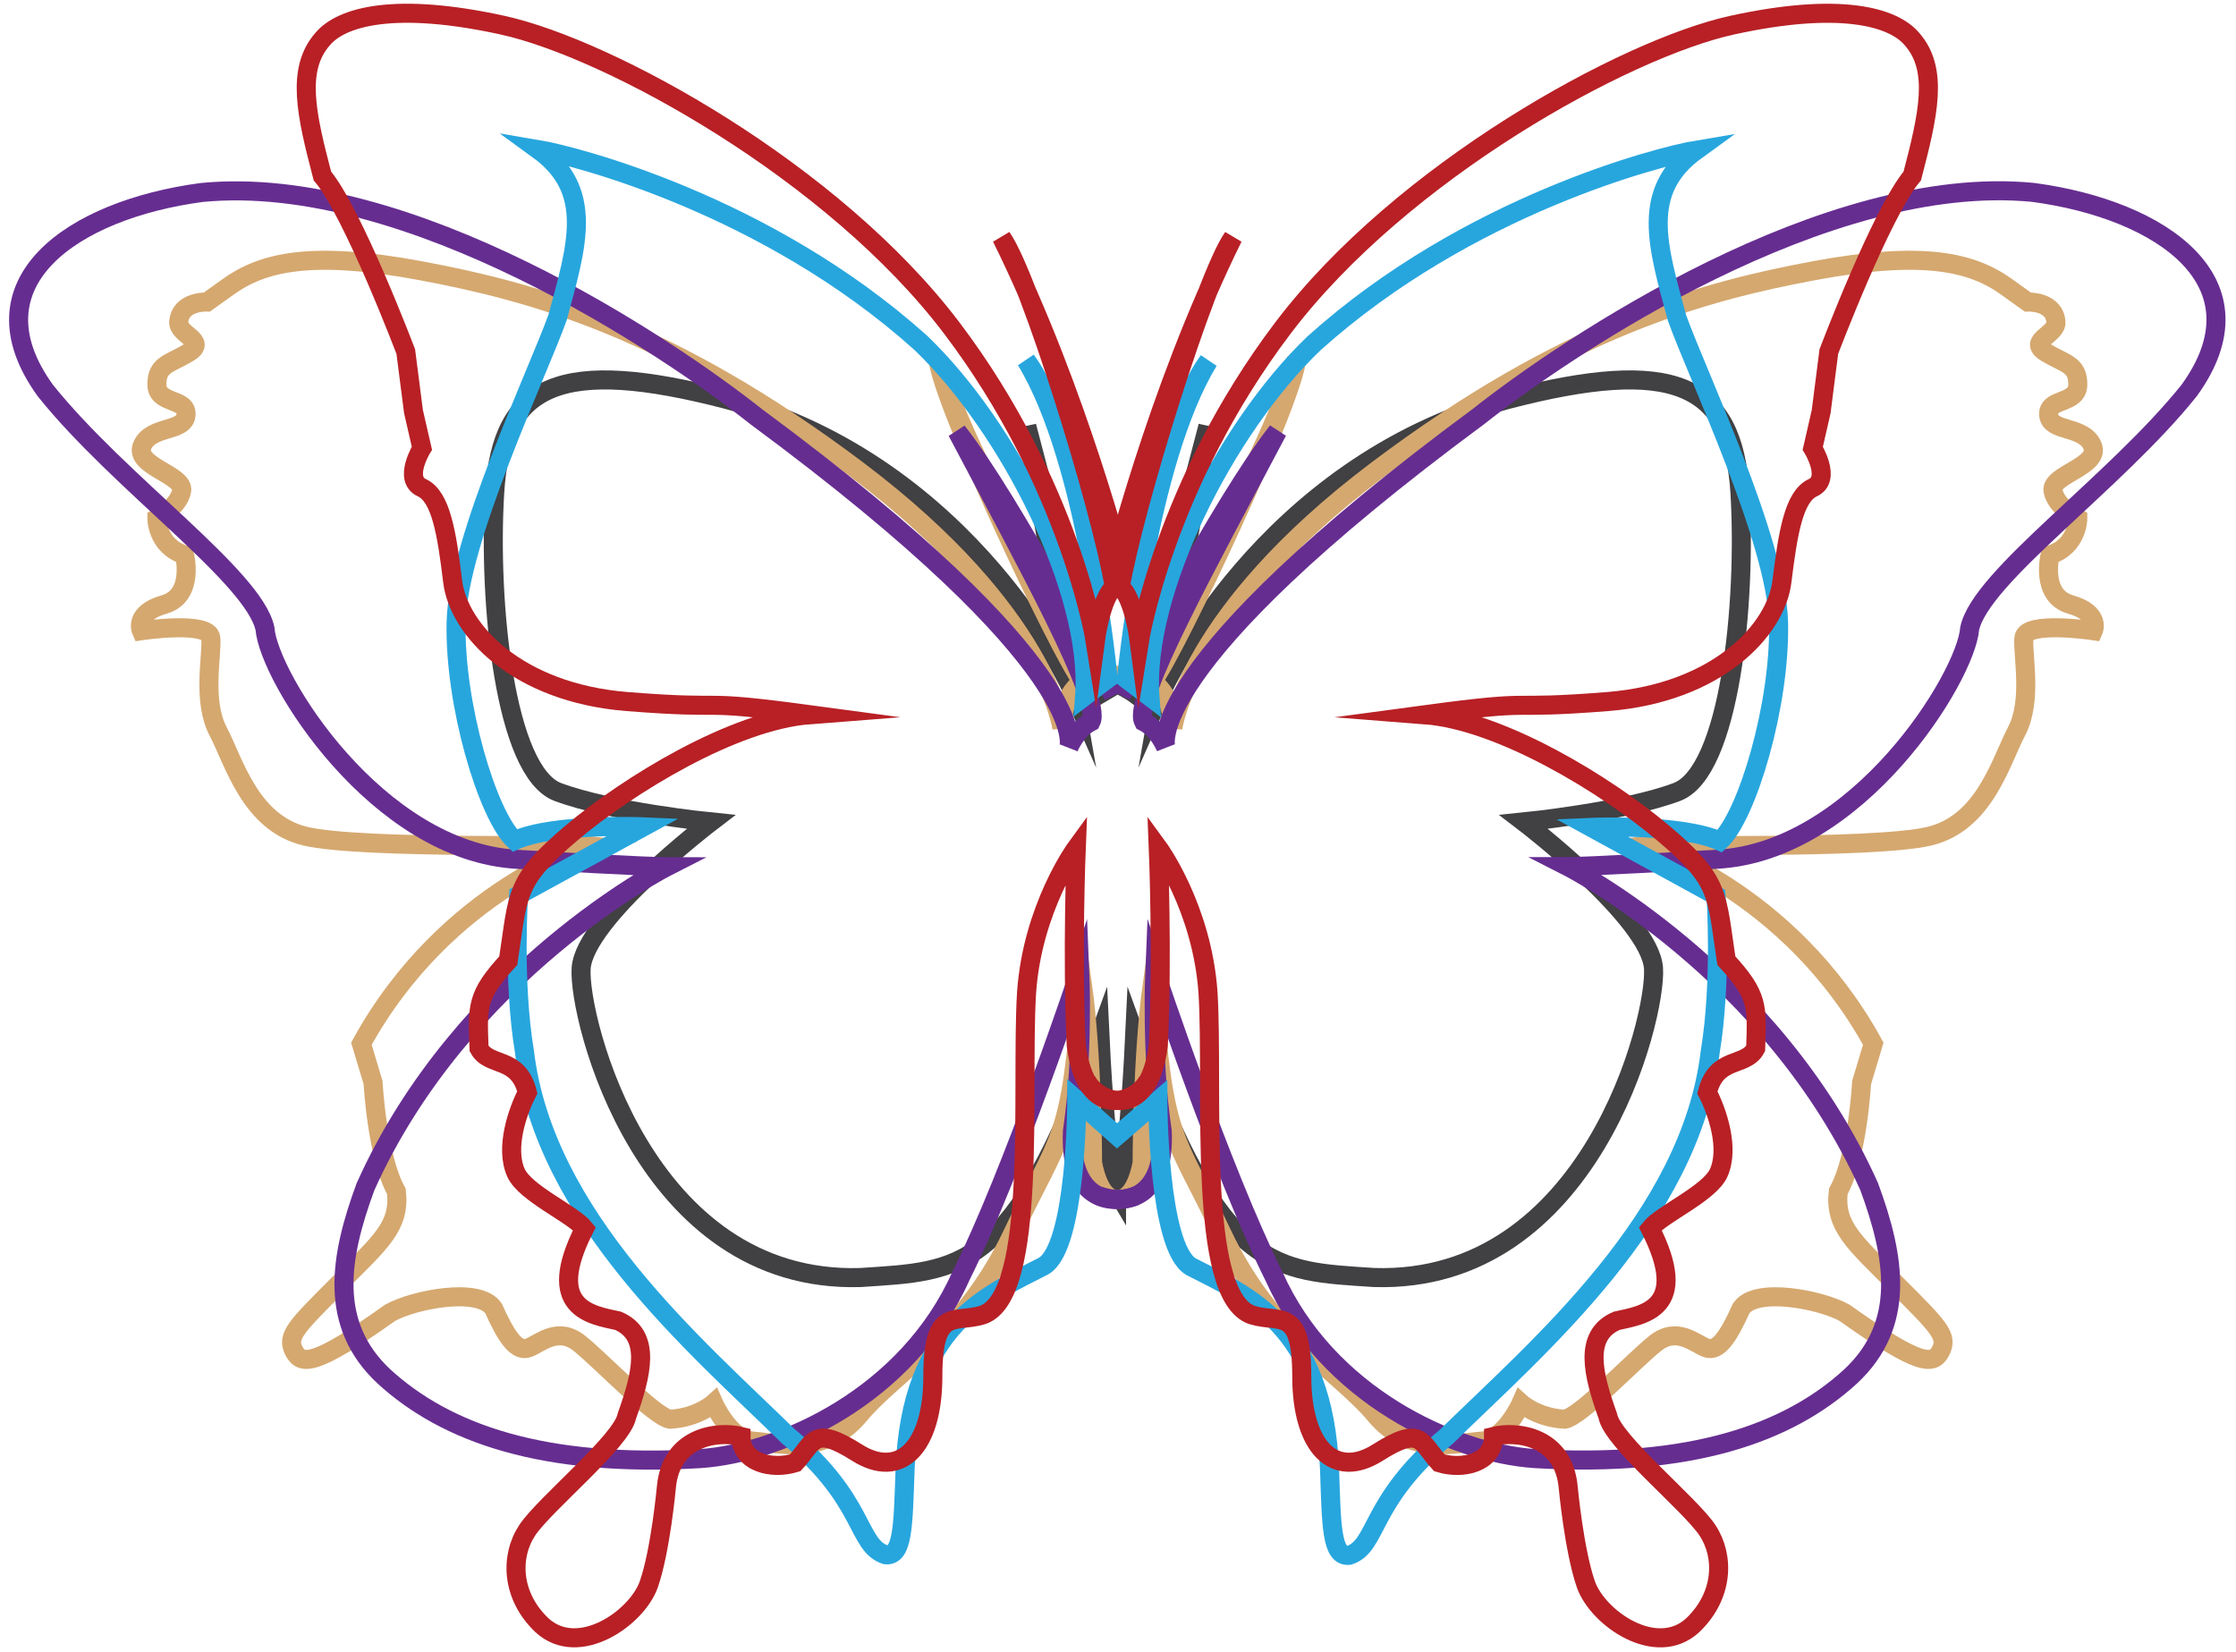
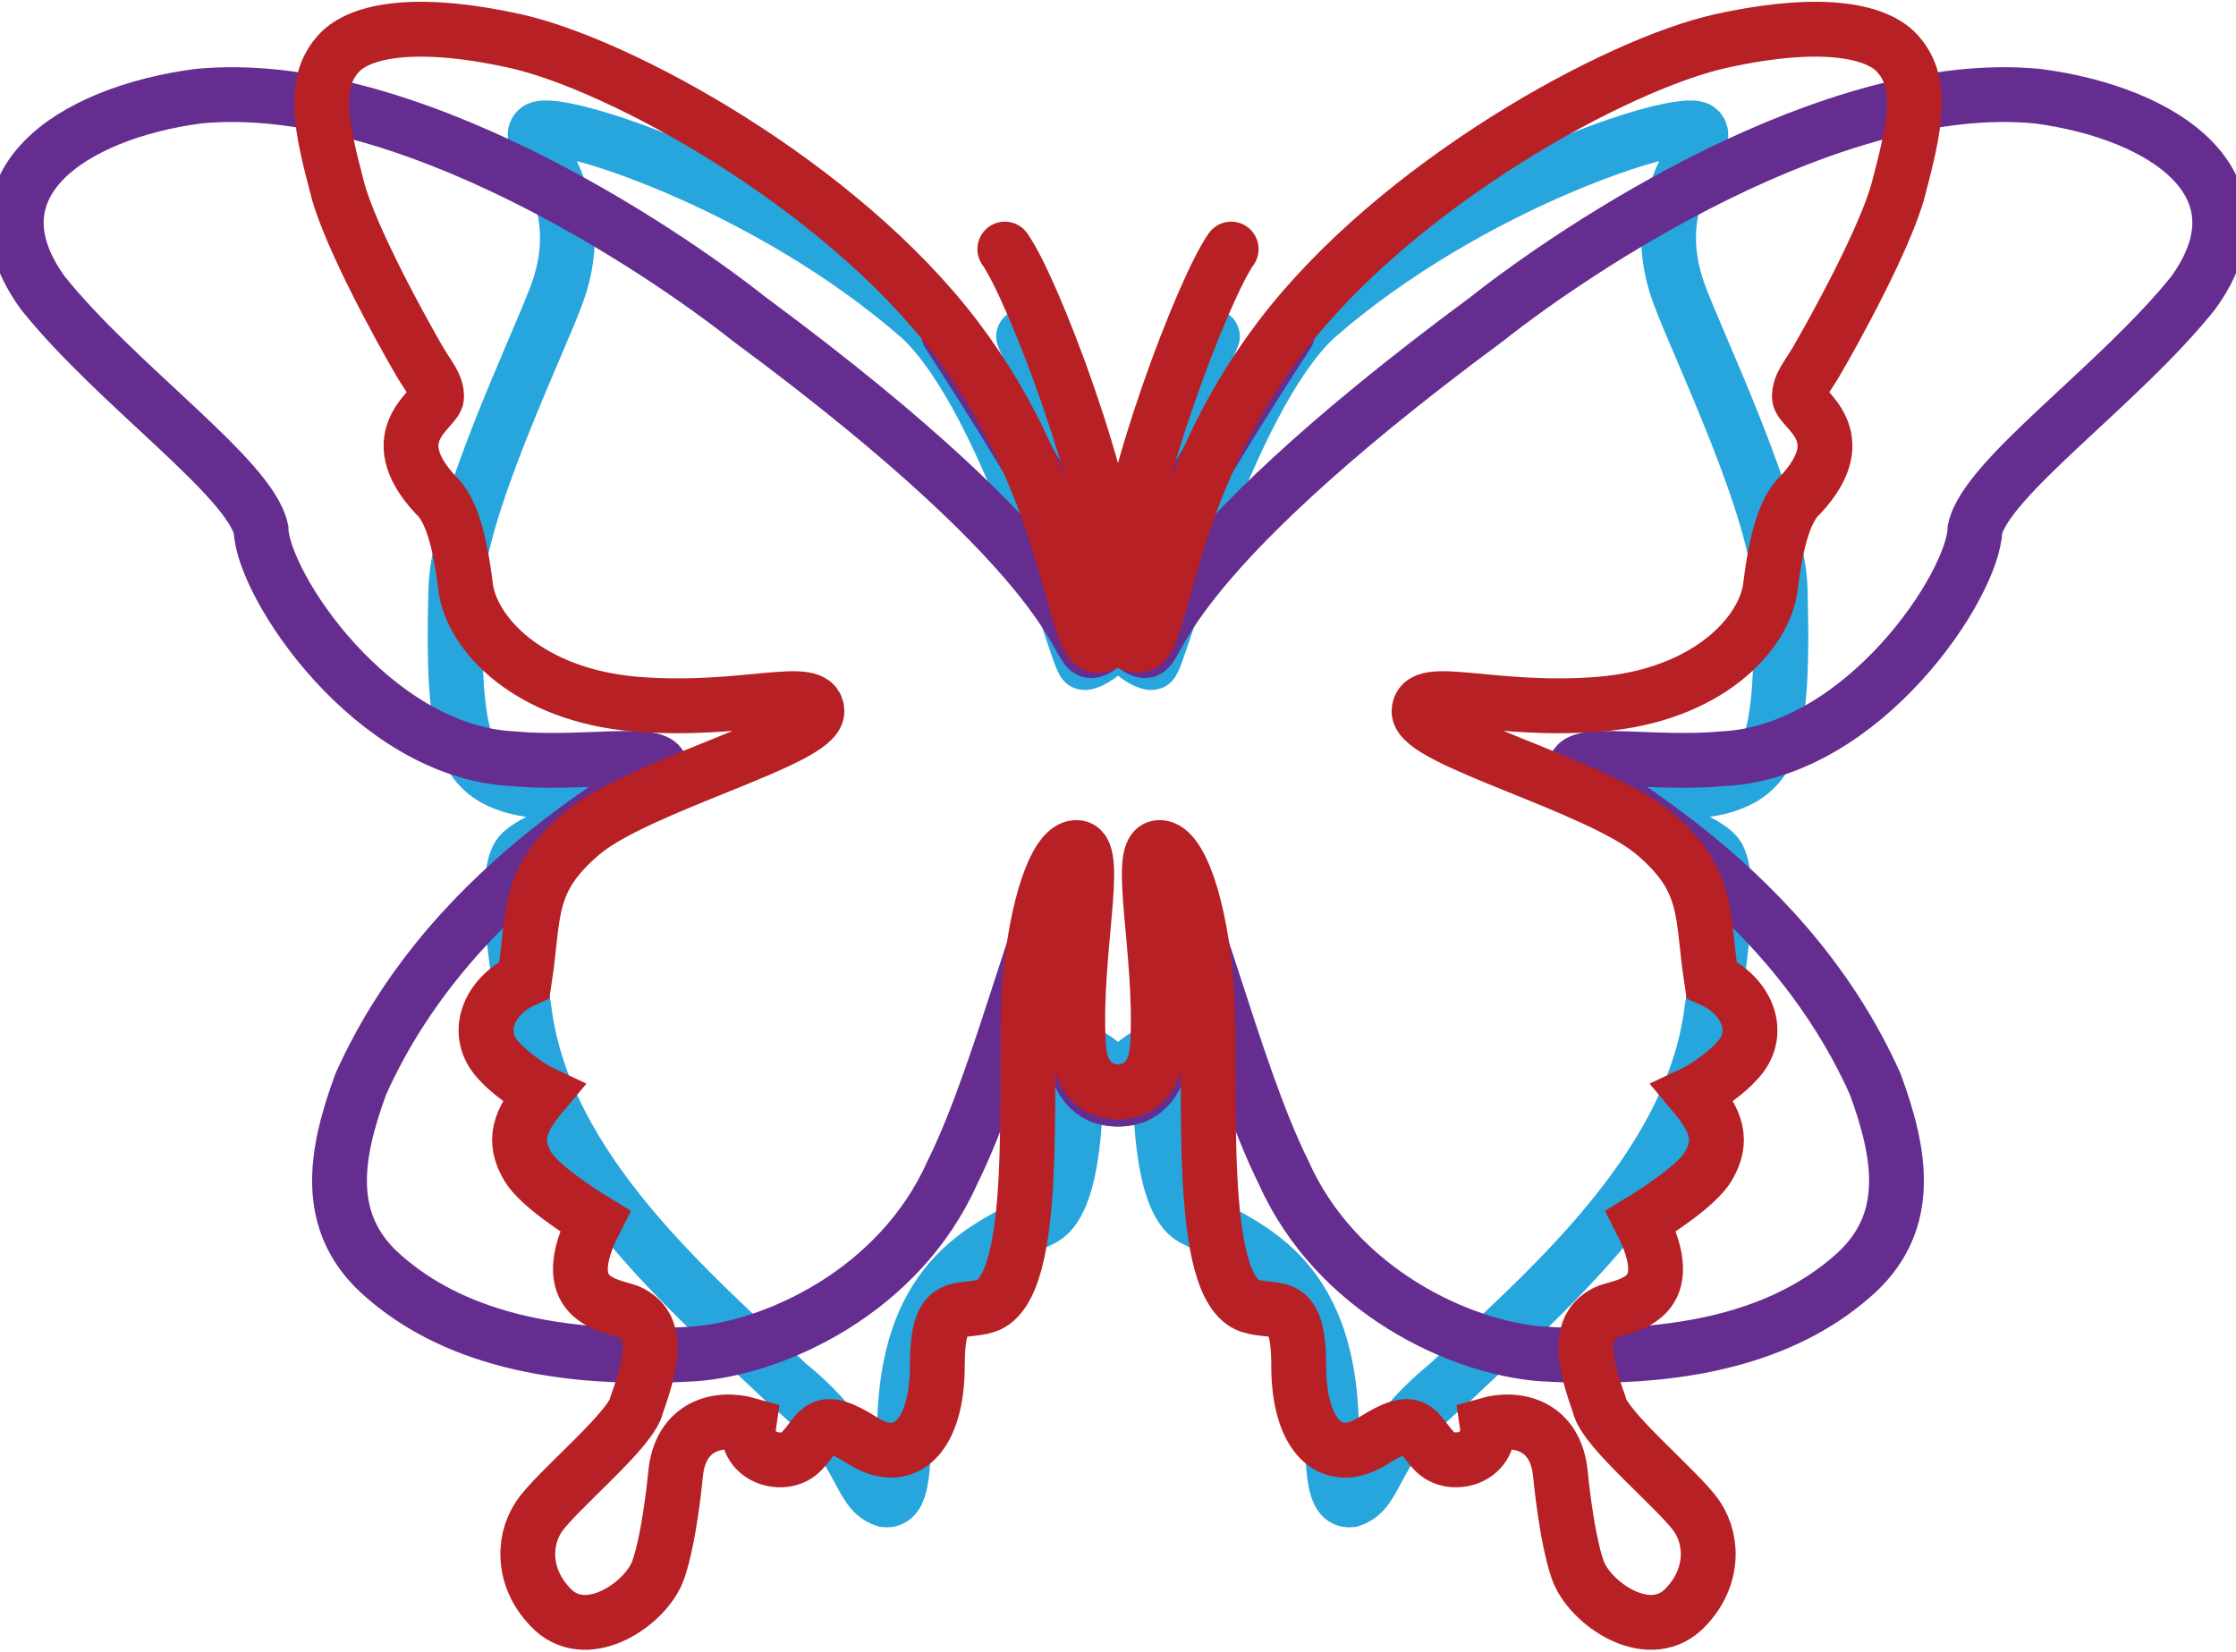
- <svg xmlns="http://www.w3.org/2000/svg" version="1.1" id="Layer_1" x="0px" y="0px" width="234.667px" height="173.333px" viewBox="132.833 162.833 234.667 173.333" enable-background="new 132.833 162.833 234.667 173.333" xml:space="preserve">
-   <path fill="none" stroke="#414042" stroke-width="2" stroke-miterlimit="10" d="M250.011,287.827c0,0-1.045-1.743-1.744-16.401  c-9.074,25.129-14.655,24.78-25.127,25.479c-22.686,0.697-29.663-27.223-29.316-32.456c0.352-5.236,13.611-15.356,13.611-15.356  s-10.468-1.046-16.053-3.14c-5.583-2.096-7.329-19.894-6.632-31.41c0.701-11.518,6.982-14.309,24.431-9.771  c25.826,6.979,36.295,30.711,36.295,30.711l-4.886-27.92L248,235.83l2.098-1.238c0,0,1.234,0.582,2.093,1.238l7.412-28.268  l-4.887,27.92c0,0,10.471-23.732,36.294-30.711c17.449-4.537,23.73-1.746,24.431,9.771c0.697,11.517-1.048,29.314-6.632,31.41  c-5.583,2.094-16.053,3.14-16.053,3.14s13.26,10.12,13.612,15.356c0.345,5.233-6.633,33.153-29.315,32.456  c-10.473-0.697-16.056-0.35-25.129-25.479c-0.698,14.658-1.744,16.401-1.744,16.401H250.011z" />
-   <path fill="none" stroke="#D5A86F" stroke-width="2" stroke-miterlimit="10" d="M250.098,288.68  c1.987,0.153,2.601-3.826,2.601-3.826s0-11.011,1.07-18.812c1.225,16.978,2.293,15.599,7.34,26.308  c5.05,10.707,12.394,14.53,16.065,18.967c3.668,4.438,8.718,2.91,11.162,2.757c2.447-0.153,4.13-3.978,4.13-3.978  s1.686,1.531,4.592,1.68c1.681-0.303,7.188-6.112,9.482-7.955c2.292-1.83,4.13,0,5.355,0.464c1.223,0.457,2.292-1.071,3.668-4.132  c1.53-2.293,8.415-0.918,10.859,0.459c7.954,5.658,9.33,5.506,10.096,3.977c0.764-1.531-0.152-2.445-4.641-6.934  c-4.488-4.487-6.525-6.117-6.118-9.787c2.042-3.674,2.447-11.424,2.447-11.424s0,0,1.226-4.078  c-8.975-16.315-24.064-20.803-24.064-20.803c0.813-0.103,24.116,0.405,29.929-0.969c5.812-1.379,7.494-7.803,9.176-11.015  c1.686-3.212,0.61-7.952,0.767-9.79c0.152-1.834,7.295-0.764,7.295-0.764s0.81-1.834-2.398-2.753  c-3.214-0.919-2.145-5.202-2.145-5.202c2.905-0.917,2.905-3.823,2.905-3.823s-2.293-1.224-2.6-2.906  c-0.307-1.683,5.046-2.601,4.132-4.741c-0.919-2.141-4.438-1.378-4.587-3.213c-0.154-1.834,3.055-1.071,3.055-3.213  c0-2.141-1.376-2.141-3.364-3.364c-1.986-1.226,1.194-1.843,1.07-3.212c-0.195-2.203-2.957-2.068-2.957-2.068  s-1.691-1.211-2.241-1.605c-3.614-2.591-8.72-3.822-20.192-1.682c-11.474,2.143-26,5.967-45.887,20.956  c-19.885,14.993-21.415,27.075-21.415,27.075s0.151-3.363-2.142-4.895c2.293-2.908,14.989-29.826,15.144-33.955  c-1.376,7.34-15.909,33.344-15.909,33.344s-3.1-0.152-4.781,0h3.75c-1.681-0.152-4.78,0-4.78,0s-14.533-26.004-15.909-33.344  c0.153,4.129,12.848,31.047,15.143,33.955c-2.294,1.531-2.14,4.895-2.14,4.895s-1.533-12.082-21.417-27.075  c-19.885-14.989-34.413-18.813-45.887-20.956c-11.475-2.141-16.579-0.909-20.192,1.682c-0.549,0.395-2.241,1.605-2.241,1.605  s-2.762-0.135-2.959,2.068c-0.123,1.369,3.06,1.986,1.074,3.212c-1.99,1.224-3.367,1.224-3.367,3.364  c0,2.142,3.211,1.379,3.056,3.213c-0.149,1.835-3.669,1.072-4.589,3.213c-0.914,2.141,4.44,3.059,4.133,4.741  c-0.307,1.683-2.6,2.906-2.6,2.906s0,2.906,2.906,3.823c0,0,1.069,4.283-2.143,5.202c-3.211,0.919-2.399,2.753-2.399,2.753  s7.142-1.07,7.295,0.764c0.153,1.838-0.92,6.578,0.764,9.79c1.681,3.212,3.364,9.636,9.176,11.015  c5.812,1.374,29.114,0.866,29.93,0.969c0,0-15.091,4.486-24.066,20.803c1.225,4.078,1.225,4.078,1.225,4.078  s0.407,7.75,2.448,11.424c0.41,3.67-1.632,5.301-6.118,9.787c-4.487,4.488-5.404,5.402-4.641,6.934  c0.767,1.529,2.142,1.684,10.094-3.977c2.446-1.377,9.332-2.752,10.862-0.459c1.376,3.061,2.445,4.589,3.668,4.132  c1.225-0.464,3.064-2.294,5.356-0.464c2.295,1.843,7.802,7.652,9.482,7.955c2.906-0.147,4.592-1.68,4.592-1.68  s1.681,3.823,4.129,3.978c2.445,0.153,7.494,1.683,11.164-2.757c3.673-4.437,11.014-8.26,16.064-18.967  c5.046-10.709,6.116-9.33,7.341-26.308c1.07,7.801,1.07,18.812,1.07,18.812S248.109,288.833,250.098,288.68z" />
-   <g>
-     <path fill="none" stroke="#662D91" stroke-width="2" stroke-miterlimit="10" d="M249.683,235.843c0,0-10.549-20.308-16.402-27.728   c7.417,14.061,15.227,28.115,14.058,30.455c-1.561,0.783-2.345,2.739-2.345,2.739s3.12-8.206-32.809-34.757   c-9.371-7.422-36.483-25.633-58.188-23.518c-13.569,1.807-24.596,9.463-16.401,20.791c7.812,9.754,21.873,19.519,23.046,24.982   c0.385,5.082,11.718,23.433,26.552,24.216c13.273,0.777,15.621,0.777,15.621,0.777s-21.479,10.938-31.628,33.588   c-2.733,7.418-3.908,14.447,1.953,19.909c6.477,5.929,16.663,9.585,33.189,8.612c8.549-0.594,21.746-6.604,27.343-19.149   c5.462-10.932,12.488-32.022,12.488-32.022s0.394,8.977-0.775,16.797c-0.334,6.742,3.452,7.919,6.594,6.824" />
-     <path fill="none" stroke="#662D91" stroke-width="2" stroke-miterlimit="10" d="M250.504,235.826c0,0,10.551-20.312,16.405-27.73   c-7.416,14.062-15.231,28.121-14.062,30.465c1.567,0.783,2.344,2.738,2.344,2.738s-3.119-8.205,32.814-34.76   c9.378-7.418,36.486-25.633,58.188-23.516c13.565,1.804,24.593,9.463,16.396,20.783c-7.805,9.756-21.869,19.527-23.039,24.992   c-0.387,5.072-11.714,23.431-26.557,24.213c-13.274,0.774-15.608,0.774-15.608,0.774s21.467,10.939,31.62,33.586   c2.73,7.419,3.904,14.454-1.956,19.918c-6.469,5.927-16.659,9.585-33.186,8.615c-8.555-0.598-21.741-6.609-27.34-19.16   c-5.469-10.934-12.496-32.02-12.496-32.02s-0.391,8.979,0.779,16.793c0.33,6.748-3.457,7.92-6.599,6.825" />
+ <svg xmlns="http://www.w3.org/2000/svg" version="1.1" x="0px" y="0px" width="234.667px" height="173.333px" viewBox="0 0 234.667 173.333" enable-background="new 0 0 234.667 173.333" xml:space="preserve">
+   <g id="Layer_1" display="none">
+     <path display="inline" fill="none" stroke="#414042" stroke-width="2" stroke-miterlimit="10" d="M250.011,287.827   c0,0-1.045-1.742-1.744-16.4c-9.074,25.129-14.655,24.779-25.127,25.479c-22.686,0.697-29.663-27.223-29.316-32.455   c0.352-5.236,13.611-15.357,13.611-15.357s-10.469-1.045-16.053-3.139c-5.584-2.097-7.329-19.895-6.633-31.41   c0.701-11.519,6.982-14.31,24.432-9.771c25.826,6.979,36.295,30.711,36.295,30.711l-4.887-27.92l7.41,28.268l2.099-1.238   c0,0,1.233,0.582,2.093,1.238l7.412-28.269l-4.887,27.92c0,0,10.471-23.731,36.293-30.711c17.449-4.537,23.73-1.746,24.432,9.771   c0.697,11.518-1.048,29.314-6.632,31.41c-5.583,2.094-16.054,3.141-16.054,3.141s13.261,10.119,13.613,15.355   c0.344,5.233-6.634,33.153-29.315,32.456c-10.474-0.696-16.056-0.35-25.13-25.479c-0.697,14.658-1.743,16.402-1.743,16.402H250.011   L250.011,287.827z" />
+     <path display="inline" fill="none" stroke="#D5A86F" stroke-width="2" stroke-miterlimit="10" d="M250.098,288.68   c1.987,0.152,2.601-3.826,2.601-3.826s0-11.012,1.07-18.812c1.225,16.979,2.293,15.6,7.34,26.309   c5.051,10.707,12.395,14.529,16.064,18.967c3.668,4.438,8.719,2.91,11.162,2.758c2.447-0.154,4.131-3.979,4.131-3.979   s1.686,1.531,4.592,1.68c1.682-0.303,7.188-6.111,9.482-7.955c2.291-1.83,4.129,0,5.354,0.465c1.224,0.457,2.292-1.072,3.668-4.133   c1.53-2.293,8.415-0.918,10.858,0.459c7.955,5.658,9.33,5.506,10.097,3.977c0.765-1.53-0.151-2.444-4.642-6.934   c-4.487-4.486-6.524-6.117-6.117-9.787c2.041-3.674,2.447-11.424,2.447-11.424s0,0,1.226-4.078   c-8.976-16.314-24.063-20.803-24.063-20.803c0.812-0.104,24.115,0.405,29.928-0.969c5.812-1.379,7.494-7.803,9.177-11.016   c1.687-3.211,0.61-7.951,0.767-9.789c0.152-1.834,7.295-0.765,7.295-0.765s0.811-1.834-2.397-2.753   c-3.214-0.919-2.146-5.202-2.146-5.202c2.905-0.917,2.905-3.823,2.905-3.823s-2.293-1.224-2.601-2.906   c-0.307-1.682,5.047-2.6,4.133-4.74c-0.919-2.141-4.438-1.378-4.588-3.213c-0.153-1.834,3.056-1.071,3.056-3.213   c0-2.141-1.376-2.141-3.364-3.364c-1.986-1.226,1.194-1.843,1.07-3.212c-0.195-2.203-2.957-2.068-2.957-2.068   s-1.691-1.211-2.24-1.605c-3.615-2.59-8.721-3.821-20.193-1.682c-11.473,2.144-26,5.967-45.887,20.957   c-19.885,14.992-21.414,27.074-21.414,27.074s0.15-3.363-2.143-4.895c2.293-2.908,14.988-29.826,15.145-33.955   c-1.377,7.34-15.91,33.344-15.91,33.344s-3.1-0.152-4.78,0h3.75c-1.681-0.152-4.78,0-4.78,0s-14.533-26.004-15.908-33.344   c0.152,4.129,12.848,31.047,15.143,33.955c-2.295,1.531-2.141,4.895-2.141,4.895s-1.533-12.082-21.416-27.074   c-19.886-14.99-34.414-18.813-45.888-20.957c-11.476-2.141-16.579-0.908-20.192,1.683c-0.549,0.396-2.24,1.604-2.24,1.604   s-2.762-0.135-2.959,2.068c-0.123,1.369,3.06,1.986,1.074,3.212c-1.99,1.224-3.367,1.224-3.367,3.364   c0,2.142,3.211,1.379,3.056,3.213c-0.149,1.835-3.669,1.072-4.589,3.213c-0.914,2.141,4.439,3.059,4.133,4.74   c-0.307,1.684-2.6,2.906-2.6,2.906s0,2.906,2.906,3.823c0,0,1.068,4.283-2.144,5.202c-3.211,0.919-2.399,2.753-2.399,2.753   s7.143-1.069,7.295,0.765c0.153,1.838-0.92,6.578,0.765,9.789c1.681,3.213,3.364,9.637,9.176,11.016   c5.812,1.374,29.114,0.865,29.931,0.969c0,0-15.092,4.486-24.066,20.803c1.225,4.078,1.225,4.078,1.225,4.078   s0.407,7.75,2.448,11.424c0.41,3.67-1.632,5.301-6.118,9.787c-4.486,4.488-5.404,5.402-4.641,6.934   c0.767,1.529,2.142,1.686,10.094-3.977c2.445-1.377,9.332-2.752,10.861-0.459c1.377,3.061,2.445,4.59,3.668,4.133   c1.226-0.465,3.064-2.295,5.357-0.465c2.295,1.844,7.801,7.652,9.481,7.955c2.905-0.146,4.592-1.68,4.592-1.68   s1.681,3.822,4.129,3.979c2.445,0.152,7.494,1.682,11.164-2.758c3.673-4.438,11.015-8.26,16.063-18.967   c5.047-10.709,6.117-9.33,7.342-26.309c1.07,7.801,1.07,18.812,1.07,18.812S248.109,288.833,250.098,288.68z" />
+     <g display="inline">
+       <path fill="none" stroke="#662D91" stroke-width="2" stroke-miterlimit="10" d="M249.683,235.842c0,0-10.549-20.307-16.402-27.727    c7.418,14.061,15.227,28.114,14.059,30.454c-1.562,0.783-2.346,2.739-2.346,2.739s3.12-8.206-32.809-34.758    c-9.371-7.422-36.482-25.633-58.188-23.518c-13.569,1.807-24.597,9.463-16.401,20.791c7.812,9.754,21.872,19.52,23.046,24.982    c0.385,5.082,11.718,23.434,26.552,24.216c13.272,0.776,15.621,0.776,15.621,0.776s-21.479,10.938-31.628,33.589    c-2.732,7.418-3.908,14.446,1.953,19.909c6.477,5.928,16.663,9.584,33.189,8.611c8.549-0.594,21.746-6.604,27.342-19.148    c5.463-10.932,12.488-32.022,12.488-32.022s0.395,8.978-0.775,16.798c-0.334,6.741,3.453,7.918,6.595,6.823" />
+       <path fill="none" stroke="#662D91" stroke-width="2" stroke-miterlimit="10" d="M250.503,235.827c0,0,10.552-20.312,16.406-27.73    c-7.416,14.062-15.231,28.121-14.062,30.465c1.566,0.783,2.344,2.738,2.344,2.738s-3.119-8.205,32.814-34.76    c9.377-7.418,36.486-25.633,58.188-23.517c13.564,1.804,24.594,9.463,16.396,20.783c-7.805,9.756-21.869,19.526-23.039,24.991    c-0.387,5.072-11.715,23.432-26.557,24.214c-13.275,0.774-15.609,0.774-15.609,0.774s21.468,10.938,31.621,33.586    c2.729,7.418,3.904,14.453-1.957,19.918c-6.469,5.926-16.658,9.584-33.186,8.615c-8.555-0.6-21.74-6.609-27.34-19.16    c-5.469-10.935-12.496-32.021-12.496-32.021s-0.391,8.979,0.779,16.793c0.33,6.748-3.457,7.92-6.6,6.825" />
+     </g>
+     <g display="inline">
+       <g>
+         <path fill="none" stroke="#27A6DE" stroke-width="2" stroke-miterlimit="10" d="M251.062,234.1c0,0,2.662-25.404,8.605-33.391     C253.152,211.358,251.062,234.1,251.062,234.1s0,0,2.457,1.867c-0.816-10.836,7.857-28.164,17.215-37.102     c16.182-14.55,36.463-19.669,40.145-20.281c-5.938,4.297-4.092,10.037-2.043,17.617c2.043,5.734,10.44,23.354,10.654,31.952     c0.199,8.608-3.281,20.286-6.152,22.95c-4.096-1.85-13.512-1.439-13.512-1.439l13.104,7.174c0,0,0.61,9.011-0.611,16.386     c-2.056,17.418-18.034,30.938-27.659,40.356c-8.207,6.85-7.172,11.469-10.24,12.48c-1.85,0.186-1.85-3.051-2.049-8.998     c-0.617-15.162-8.598-18.229-14.545-21.299c-3.479-2.053-3.479-17.418-3.479-17.418l-4.282,3.689l0,0l-4.223-3.744     c0,0,0,15.365-3.477,17.405c-5.943,3.076-13.926,6.152-14.543,21.306c-0.209,5.939-0.209,9.188-2.049,9     c-3.072-1.014-2.037-5.633-10.249-12.479c-9.625-9.43-25.604-22.943-27.653-40.355c-1.228-7.381-0.613-16.396-0.613-16.396     l13.105-7.166c0,0-9.416-0.405-13.519,1.437c-2.864-2.666-6.347-14.34-6.14-22.949c0.203-8.6,8.605-26.217,10.647-31.951     c2.053-7.581,3.89-13.316-2.042-17.619c3.682,0.619,23.964,5.74,40.146,20.277c9.35,8.932,18.033,26.279,17.207,37.106     c2.463-1.868,2.463-1.868,2.463-1.868s-2.098-22.74-8.607-33.393c5.943,7.986,8.607,33.393,8.607,33.393" />
+       </g>
+     </g>
+     <g display="inline">
+       <path fill="none" stroke="#B82025" stroke-width="2" stroke-miterlimit="10" d="M253.312,276.245    c-1.068,2.149-6.451,4.604-7.527-3.688c-0.457-9.524,0-20.744,0-20.744s-4.606,6.299-5.216,15.211    c-0.623,10.14,1.224,31.812-4.61,33.812c-2.918,0.912-5.225-0.933-5.225,6.443c0,7.377-3.382,10.91-7.984,7.986    c-4.615-2.91-4.461-1.072-6.459,1.084c-2.459,0.756-5.689,0-5.689-2.77c-2.458-0.613-7.367,0-7.836,5.377    c0,0-0.609,6.604-1.836,10.137c-1.235,3.535-7.381,7.84-11.219,4.303c-3.229-3.072-3.375-7.213-1.535-9.982    c1.846-2.768,9.988-9.375,10.449-11.986c1.535-4.297,2.612-8.444-0.92-9.979c-2.77-0.613-7.836-1.234-3.533-9.68    c-1.235-1.539-6.202-3.684-7.184-5.846c-1.175-2.609,0.153-6.449,1.188-8.449c-0.971-3.838-3.995-2.615-5.064-4.605    c-0.158-4.455-0.314-5.539,3.067-9.217c1.077-7.066,0.614-8.297,6.604-13.375c5.99-5.068,17.051-11.826,25.037-12.441    c-12.595-1.691-7.678-0.465-19.195-1.377c-11.531-0.93-17.67-7.535-18.285-12.604c-0.613-5.065-1.23-8.905-3.229-9.834    c-1.998-0.912,0-4.146,0-4.146l-0.882-3.84l-0.81-6.302c0,0-5.531-14.592-8.752-18.438c-1.692-6.45-2.766-11.145,0-14.332    c1.998-2.416,7.678-3.945,18.896-1.49c11.221,2.458,34.723,15.359,47.17,31.806c12.438,16.442,15.045,32.878,15.045,32.878    s0.626-4.761,2.002-5.689c-1.376-8.293-8.904-32.57-11.832-36.713c7.994,16.132,12.805,34.896,12.805,34.896" />
+       <path fill="none" stroke="#B82025" stroke-width="2" stroke-miterlimit="10" d="M246.865,276.25    c1.074,2.146,6.457,4.604,7.533-3.693c0.457-9.523,0-20.742,0-20.742s4.609,6.305,5.217,15.219    c0.617,10.131-1.219,31.803,4.613,33.803c2.93,0.912,5.225-0.932,5.225,6.443c0,7.377,3.379,10.908,7.994,7.986    c4.609-2.912,4.453-1.074,6.447,1.084c2.467,0.762,5.688,0,5.688-2.771c2.461-0.611,7.375,0,7.838,5.377    c0,0,0.617,6.604,1.847,10.139c1.229,3.543,7.368,7.838,11.213,4.307c3.226-3.076,3.384-7.217,1.538-9.988    c-1.846-2.766-9.991-9.375-10.448-11.986c-1.536-4.297-2.612-8.442,0.925-9.979c2.76-0.611,7.832-1.234,3.529-9.68    c1.229-1.539,6.209-3.684,7.184-5.844c1.178-2.611-0.158-6.443-1.188-8.445c0.968-3.842,3.988-2.611,5.07-4.609    c0.146-4.453,0.308-5.539-3.077-9.219c-1.071-7.064-0.607-8.297-6.604-13.367c-5.994-5.076-17.056-11.826-25.039-12.443    c12.594-1.696,7.676-0.469,19.202-1.381c11.521-0.93,17.671-7.537,18.274-12.605c0.627-5.066,1.238-8.906,3.236-9.834    c1.996-0.912,0-4.141,0-4.141l0.881-3.842l0.805-6.306c0,0,5.525-14.592,8.757-18.43c1.688-6.453,2.767-11.152,0-14.332    c-1.989-2.417-7.681-3.954-18.896-1.499c-11.217,2.458-34.726,15.359-47.166,31.806c-12.445,16.442-15.06,32.888-15.06,32.888    s-0.612-4.771-1.999-5.697c1.387-8.293,8.915-32.571,11.829-36.713c-7.989,16.131-12.735,35.199-12.735,35.199" />
+     </g>
+     <g id="Layer_2" display="inline">
+ 	</g>
  </g>
-   <g>
+   <g id="Layer_3">
    <g>
-       <path fill="none" stroke="#27A6DE" stroke-width="2" stroke-miterlimit="10" d="M251.062,234.1c0,0,2.662-25.404,8.606-33.391    C253.152,211.358,251.062,234.1,251.062,234.1s0,0,2.457,1.867c-0.816-10.836,7.858-28.164,17.215-37.102    c16.181-14.549,36.463-19.668,40.144-20.281c-5.938,4.297-4.091,10.038-2.042,17.618c2.042,5.734,10.44,23.353,10.654,31.952    c0.199,8.608-3.282,20.286-6.152,22.95c-4.096-1.85-13.513-1.439-13.513-1.439l13.105,7.173c0,0,0.61,9.011-0.611,16.386    c-2.056,17.418-18.034,30.939-27.66,40.356c-8.207,6.851-7.171,11.469-10.239,12.481c-1.85,0.186-1.85-3.051-2.049-8.998    c-0.617-15.162-8.598-18.229-14.546-21.299c-3.479-2.053-3.479-17.418-3.479-17.418l-4.282,3.69l0,0l-4.222-3.744    c0,0,0,15.365-3.478,17.405c-5.943,3.076-13.925,6.152-14.542,21.306c-0.209,5.938-0.209,9.187-2.049,8.999    c-3.073-1.014-2.037-5.633-10.249-12.479c-9.625-9.428-25.604-22.943-27.654-40.355c-1.227-7.38-0.613-16.395-0.613-16.395    l13.106-7.166c0,0-9.416-0.406-13.519,1.436c-2.864-2.665-6.346-14.34-6.14-22.949c0.204-8.6,8.606-26.217,10.648-31.951    c2.053-7.581,3.889-13.316-2.042-17.619c3.682,0.619,23.964,5.74,40.147,20.277c9.349,8.932,18.033,26.279,17.207,37.107    c2.462-1.869,2.462-1.869,2.462-1.869s-2.097-22.74-8.607-33.392c5.944,7.986,8.607,33.392,8.607,33.392" />
+       <g>
+         <g>
+           <path fill="none" stroke="#27A5DD" stroke-width="5.747" stroke-linecap="round" stroke-miterlimit="10" d="M117.333,113.219      c0,0-3.847-3.97-4.353-2.338c-0.041,4.222,0,14.985-3.479,16.974c-5.942,3.002-13.926,6.001-14.544,20.781      c-0.208,5.791-0.208,8.957-2.049,8.774c-3.072-0.987-2.036-5.491-10.25-12.168c-9.625-9.196-25.607-22.377-27.659-39.357      c-1.226-7.199-1.884-13.667-0.613-15.99c1.272-2.323,14.004-5.663,13.47-7.733c-0.533-2.072-3.952-0.027-7.819,0.683      c-2.782,0.509-7.508,0.073-9.663-2.319c-2.66-2.538-2.746-10.204-2.541-18.601c0.203-8.387,8.608-25.568,10.649-31.162      c3.786-10.553-3.854-15.841-2.041-17.184c1.812-1.342,23.968,5.599,40.152,19.775c9.352,8.711,16.563,36.194,17.211,36.19      c0.646-0.002,2.312-1.085,2.462-1.821c0,0-1.724-16.176-8.844-32.415" />
+         </g>
+       </g>
+       <g>
+         <g>
+           <path fill="none" stroke="#27A5DD" stroke-width="5.747" stroke-linecap="round" stroke-miterlimit="10" d="M117.333,113.219      c0,0,3.848-3.97,4.354-2.338c0.041,4.222,0,14.985,3.479,16.974c5.944,3.002,13.926,6.001,14.544,20.781      c0.208,5.791,0.208,8.957,2.051,8.774c3.072-0.987,2.034-5.491,10.25-12.168c9.624-9.196,25.606-22.377,27.657-39.357      c1.228-7.199,1.886-13.667,0.615-15.99c-1.272-2.323-14.006-5.663-13.472-7.733c0.533-2.072,3.952-0.027,7.821,0.683      c2.781,0.509,7.506,0.073,9.661-2.319c2.662-2.538,2.746-10.204,2.541-18.601c-0.203-8.387-8.607-25.568-10.649-31.162      c-3.784-10.554,3.857-15.841,2.042-17.184c-1.813-1.342-23.969,5.599-40.155,19.775c-9.35,8.711-16.562,36.194-17.209,36.19      c-0.646-0.002-2.312-1.085-2.463-1.821c0,0,1.725-16.176,8.846-32.415" />
+         </g>
+       </g>
+       <g>
+         <g>
+           <path fill="none" stroke="#652D90" stroke-width="5.75" stroke-linecap="round" stroke-miterlimit="10" d="M99.551,35.009      c10.08,15.557,14.625,23.854,15.925,28.25c0.584,2.117,0.854,4.762-0.901,5.025c-1.755,0.263-0.29-8.451-35.979-34.826      c-9.309-7.374-36.241-25.464-57.804-23.362C7.314,11.89-3.642,19.495,4.5,30.749c7.761,9.69,21.728,19.391,22.896,24.818      c0.161,5.798,11.64,23.277,26.376,24.056c7.052,0.659,14.882-0.894,15.517,0.773c0.636,1.668-21.337,10.863-31.419,33.364      c-2.717,7.368-3.882,14.353,1.94,19.777c6.434,5.892,16.553,9.522,32.969,8.557c8.492-0.591,21.603-6.562,27.161-19.023      c5.427-10.858,10.17-31.87,12.407-31.812c2.236,0.06,0.767,10.622,0.327,16.952c-0.332,6.699,3.428,7.868,6.549,6.781" />
+         </g>
+       </g>
+       <g>
+         <g>
+           <path fill="none" stroke="#652D90" stroke-width="5.75" stroke-linecap="round" stroke-miterlimit="10" d="M135.115,35.009      c-10.08,15.557-14.625,23.854-15.925,28.25c-0.584,2.117-0.853,4.762,0.902,5.025c1.754,0.263,0.289-8.451,35.979-34.826      c9.309-7.374,36.239-25.464,57.802-23.362c13.479,1.794,24.435,9.398,16.294,20.652c-7.762,9.69-21.729,19.391-22.896,24.818      c-0.162,5.798-11.64,23.277-26.377,24.056c-7.052,0.659-14.88-0.894-15.515,0.773c-0.636,1.668,21.336,10.863,31.417,33.364      c2.717,7.368,3.882,14.353-1.94,19.777c-6.434,5.892-16.553,9.522-32.968,8.557c-8.493-0.591-21.602-6.562-27.162-19.023      c-5.427-10.858-10.169-31.87-12.405-31.812c-2.238,0.06-0.769,10.622-0.329,16.952c0.334,6.699-3.426,7.868-6.549,6.781" />
+         </g>
+       </g>
+       <g>
+         <g>
+           <path fill="none" stroke="#B72025" stroke-width="5.756" stroke-linecap="round" stroke-miterlimit="10" d="M120.557,112.925      c-1.051,2.107-7.238,3.378-7.399-3.619c-0.448-9.339,2.214-19.912,0-20.341c-2.213-0.428-4.524,6.176-5.124,14.914      c-0.612,9.946,1.2,31.196-4.531,33.158c-2.864,0.892-5.132-0.914-5.132,6.318c0,7.237-3.321,10.698-7.846,7.833      c-4.532-2.855-4.383-1.054-6.346,1.062c-1.801,1.99-6.113,0.79-5.592-2.717c-3.131-0.898-7.237,0-7.697,5.271      c0,0-0.599,6.48-1.804,9.942c-1.212,3.471-7.25,7.69-11.023,4.22c-3.171-3.015-3.315-7.07-1.507-9.789      c1.813-2.715,9.813-9.196,10.267-11.757c1.505-4.215,2.566-8.281-0.907-9.782c-2.062-0.716-7.699-1.21-3.47-9.492      c-1.532-0.934-5.879-3.726-7.059-5.731c-1.594-2.71-0.919-4.741,1.541-7.665c-1.303-0.605-3.627-2.336-4.46-3.307      c-2.912-2.925-1.178-6.964,2.578-8.632c1.06-6.927,0.15-10.375,6.034-15.357c5.885-4.97,24.687-9.776,24.657-12.795      c-0.029-3.018-7.6,0.14-18.915-0.755c-11.33-0.909-17.364-7.39-17.965-12.361c-0.604-4.97-1.566-8.198-3.175-9.645      c-5.788-6.26,0.1-8.979,0.136-10.227c0.036-1.249-0.845-2.151-1.799-3.783c-1.773-3.039-7.275-12.98-8.6-18.081      c-1.663-6.326-2.717-10.93,0-14.057c1.965-2.368,7.544-3.87,18.567-1.461c11.025,2.41,34.117,15.063,46.348,31.189      c12.22,16.126,12.185,32.141,14.783,32.242c2.596,0.1,2.062-4.005,1.964-5.578c-0.692-11.069-8.747-31.941-11.624-36.002" />
+         </g>
+       </g>
+       <g>
+         <g>
+           <path fill="none" stroke="#B72025" stroke-width="5.756" stroke-linecap="round" stroke-miterlimit="10" d="M114.111,112.925      c1.051,2.107,7.238,3.378,7.399-3.619c0.448-9.339-2.212-19.912,0-20.341c2.214-0.428,4.522,6.176,5.124,14.914      c0.611,9.946-1.2,31.196,4.531,33.158c2.864,0.892,5.132-0.914,5.132,6.318c0,7.237,3.321,10.698,7.847,7.833      c4.531-2.855,4.38-1.054,6.343,1.062c1.804,1.99,6.115,0.79,5.592-2.717c3.132-0.898,7.239,0,7.7,5.271      c0,0,0.598,6.48,1.801,9.942c1.216,3.471,7.253,7.69,11.027,4.22c3.169-3.015,3.313-7.07,1.506-9.789      c-1.814-2.715-9.812-9.196-10.268-11.757c-1.503-4.215-2.564-8.281,0.906-9.782c2.062-0.716,7.698-1.21,3.471-9.492      c1.532-0.934,5.881-3.726,7.059-5.731c1.592-2.71,0.921-4.741-1.541-7.665c1.301-0.605,3.627-2.336,4.459-3.307      c2.914-2.925,1.179-6.964-2.577-8.632c-1.06-6.927-0.15-10.375-6.036-15.357c-5.883-4.97-24.685-9.776-24.655-12.795      c0.029-3.018,7.598,0.14,18.915-0.755c11.33-0.909,17.362-7.39,17.965-12.361c0.606-4.97,1.565-8.198,3.175-9.645      c5.786-6.26-0.1-8.979-0.136-10.227c-0.038-1.249,0.845-2.151,1.797-3.783c1.775-3.039,7.277-12.98,8.602-18.081      c1.663-6.326,2.713-10.93,0-14.057c-1.963-2.368-7.546-3.87-18.566-1.461c-11.024,2.408-34.12,15.064-46.349,31.189      c-12.221,16.126-12.187,32.141-14.783,32.242c-2.596,0.1-2.062-4.005-1.966-5.578c0.694-11.069,8.749-31.941,11.626-36.002" />
+         </g>
+       </g>
    </g>
  </g>
-   <g>
-     <path fill="none" stroke="#B82025" stroke-width="2" stroke-miterlimit="10" d="M253.312,276.244   c-1.068,2.15-6.451,4.604-7.528-3.688c-0.456-9.524,0-20.744,0-20.744s-4.606,6.299-5.215,15.211   c-0.623,10.14,1.223,31.811-4.61,33.811c-2.919,0.912-5.225-0.932-5.225,6.443c0,7.378-3.382,10.91-7.984,7.988   c-4.615-2.912-4.461-1.074-6.46,1.084c-2.458,0.754-5.689,0-5.689-2.771c-2.458-0.612-7.367,0-7.836,5.377   c0,0-0.609,6.604-1.836,10.137c-1.235,3.536-7.38,7.84-11.219,4.303c-3.229-3.072-3.374-7.213-1.534-9.983   c1.845-2.767,9.988-9.375,10.449-11.986c1.534-4.297,2.612-8.444-0.921-9.979c-2.769-0.612-7.836-1.234-3.532-9.679   c-1.236-1.539-6.203-3.684-7.184-5.845c-1.175-2.61,0.153-6.45,1.188-8.45c-0.971-3.838-3.996-2.615-5.065-4.605   c-0.158-4.455-0.315-5.539,3.067-9.217c1.078-7.066,0.614-8.297,6.604-13.375c5.991-5.069,17.052-11.826,25.038-12.441   c-12.595-1.692-7.678-0.465-19.195-1.377c-11.531-0.93-17.671-7.536-18.285-12.605c-0.614-5.066-1.231-8.906-3.229-9.834   c-1.998-0.912,0-4.146,0-4.146l-0.882-3.84l-0.81-6.301c0,0-5.531-14.592-8.752-18.438c-1.692-6.451-2.765-11.145,0-14.332   c1.998-2.416,7.678-3.946,18.897-1.491c11.22,2.458,34.723,15.36,47.17,31.806c12.438,16.442,15.045,32.877,15.045,32.877   s0.626-4.76,2.002-5.688c-1.376-8.293-8.905-32.571-11.832-36.713c7.994,16.131,12.804,34.895,12.804,34.895" />
-     <path fill="none" stroke="#B82025" stroke-width="2" stroke-miterlimit="10" d="M246.865,276.251   c1.074,2.146,6.457,4.604,7.533-3.694c0.457-9.523,0-20.742,0-20.742s4.61,6.304,5.217,15.218   c0.617,10.132-1.219,31.803,4.613,33.803c2.93,0.912,5.225-0.931,5.225,6.444c0,7.377,3.379,10.908,7.994,7.986   c4.609-2.912,4.453-1.074,6.447,1.084c2.467,0.762,5.688,0,5.688-2.771c2.46-0.612,7.375,0,7.837,5.377   c0,0,0.618,6.604,1.847,10.138c1.229,3.543,7.369,7.838,11.213,4.307c3.226-3.077,3.384-7.217,1.538-9.988   c-1.846-2.766-9.991-9.375-10.448-11.986c-1.537-4.297-2.612-8.443,0.925-9.979c2.759-0.612,7.832-1.234,3.529-9.68   c1.228-1.539,6.209-3.683,7.184-5.844c1.177-2.611-0.158-6.443-1.188-8.445c0.968-3.842,3.988-2.611,5.07-4.61   c0.146-4.453,0.308-5.539-3.077-9.218c-1.071-7.065-0.607-8.297-6.604-13.368c-5.994-5.075-17.056-11.825-25.04-12.443   c12.594-1.696,7.677-0.469,19.203-1.381c11.521-0.93,17.67-7.536,18.274-12.605c0.627-5.066,1.239-8.906,3.237-9.834   c1.996-0.912,0-4.141,0-4.141l0.88-3.841l0.805-6.306c0,0,5.525-14.592,8.757-18.43c1.688-6.453,2.767-11.152,0-14.332   c-1.99-2.417-7.68-3.954-18.896-1.499c-11.216,2.458-34.725,15.36-47.165,31.806c-12.446,16.442-15.06,32.887-15.06,32.887   s-0.612-4.77-1.999-5.697c1.386-8.293,8.915-32.571,11.829-36.713c-7.989,16.131-12.736,35.2-12.736,35.2" />
-   </g>
</svg>
